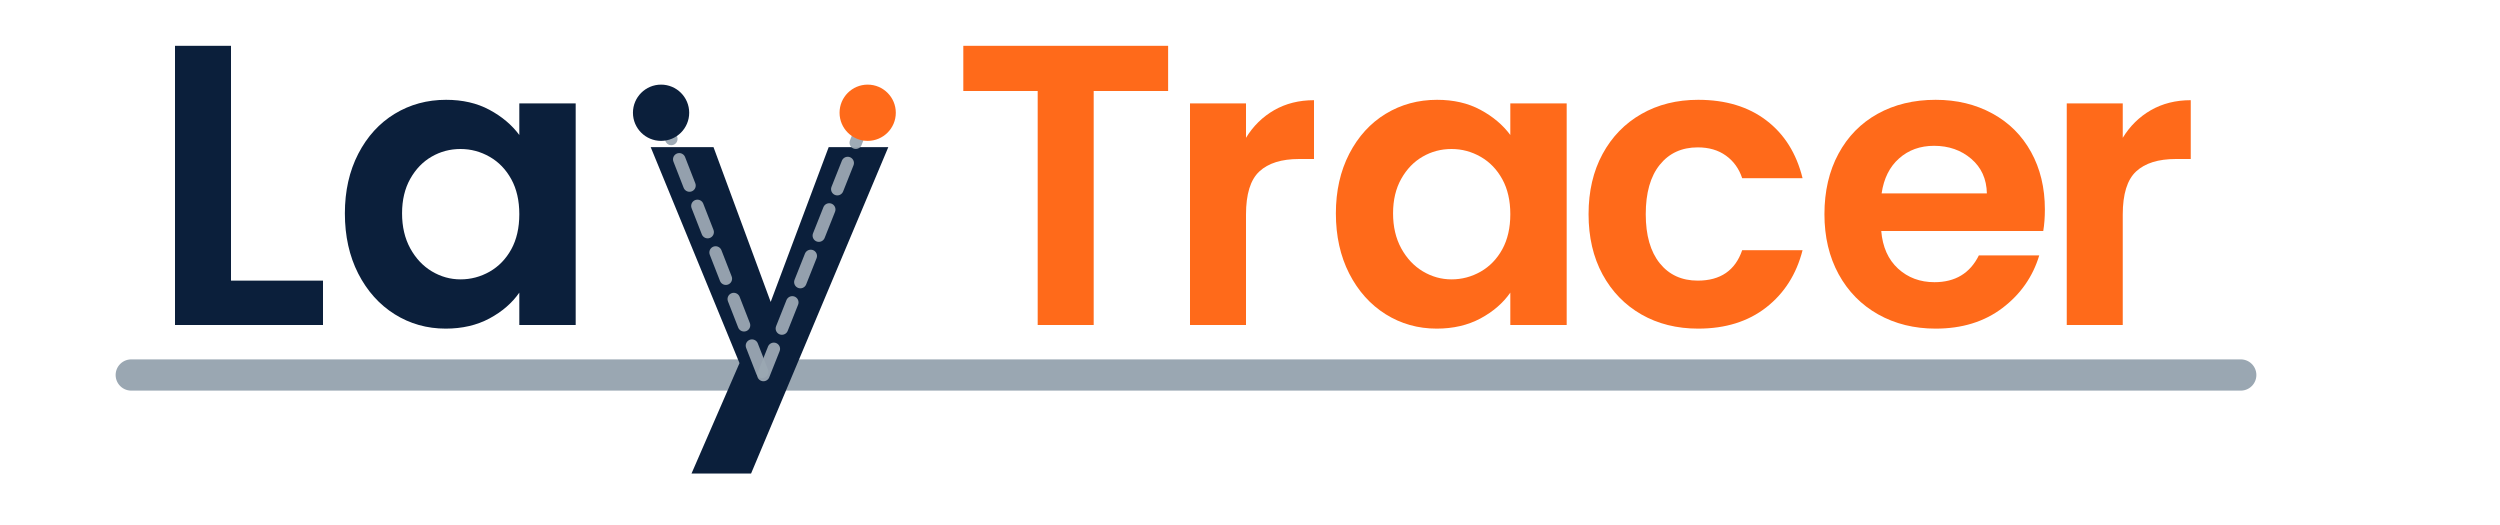
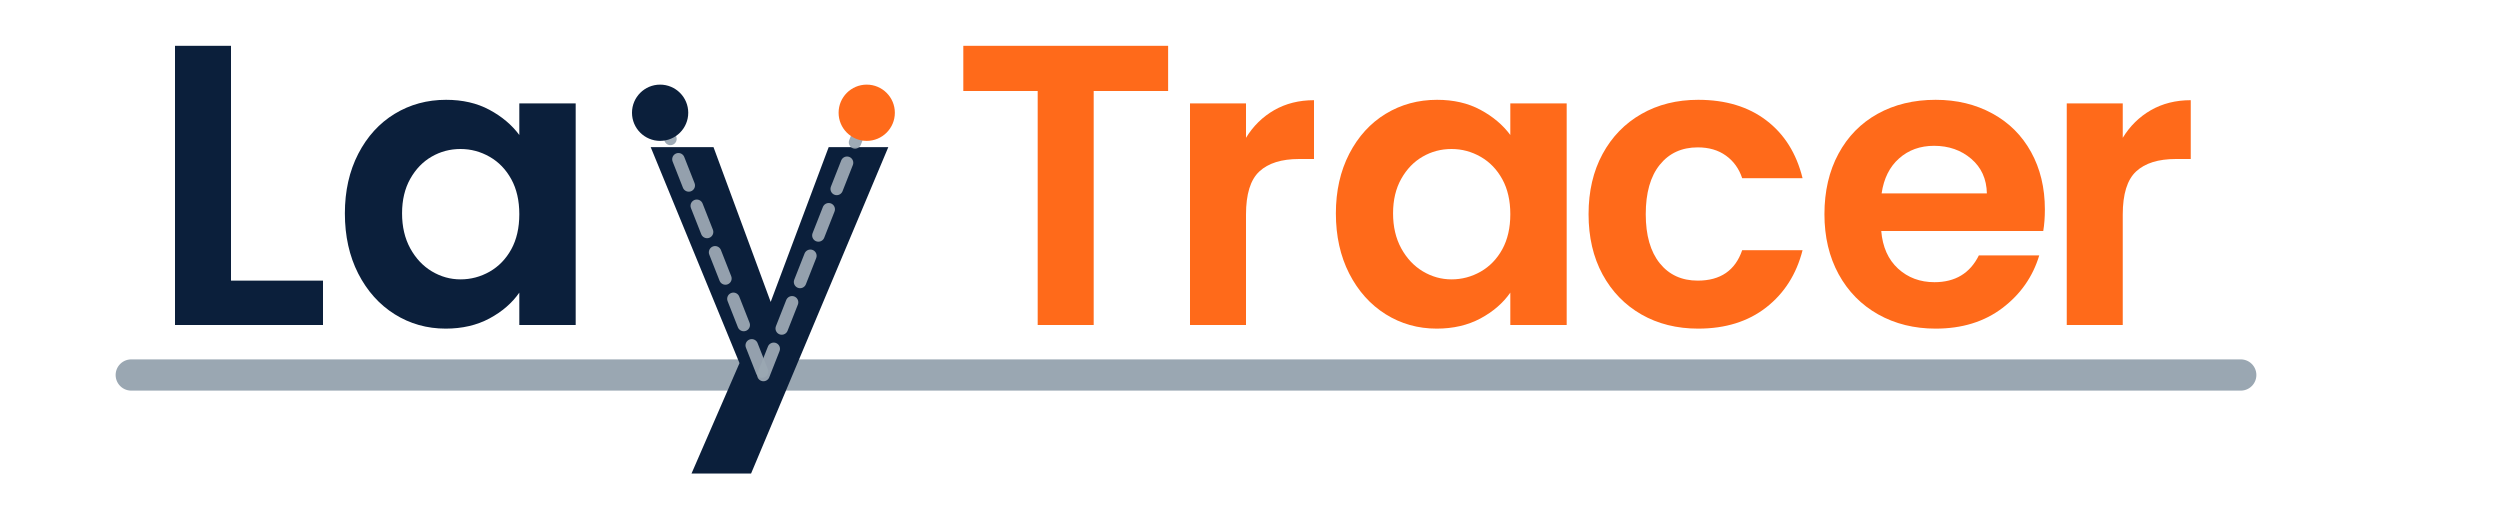
<svg xmlns="http://www.w3.org/2000/svg" width="800" height="168" viewBox="0 0 800 168" role="img" aria-labelledby="title desc">
  <line x1="42" y1="120" x2="717.04" y2="120" stroke="#9AA7B2" stroke-width="10" stroke-linecap="round" />
  <path fill="#0B1F3B" d="M 73.92 89.8 L 103.36 89.8 L 103.36 104 L 56 104 L 56 14.66 L 73.92 14.66 L 73.92 89.8 Z" />
  <path fill="#0B1F3B" d="M 110.36 68.28 Q 110.36 57.54 114.64 49.22 Q 118.94 40.9 126.3 36.42 Q 133.66 31.94 142.74 31.94 Q 150.68 31.94 156.62 35.14 Q 162.58 38.34 166.18 43.2 L 166.18 33.08 L 184.22 33.08 L 184.22 104 L 166.18 104 L 166.18 93.64 Q 162.72 98.62 156.64 101.9 Q 150.56 105.16 142.62 105.16 Q 133.66 105.16 126.3 100.56 Q 118.94 95.94 114.64 87.56 Q 110.36 79.16 110.36 68.28 Z M 166.18 68.54 Q 166.18 62.02 163.62 57.36 Q 161.06 52.68 156.7 50.18 Q 152.34 47.68 147.36 47.68 Q 142.36 47.68 138.14 50.12 Q 133.92 52.54 131.28 57.22 Q 128.66 61.88 128.66 68.28 Q 128.66 74.68 131.28 79.48 Q 133.92 84.28 138.2 86.84 Q 142.5 89.4 147.36 89.4 Q 152.34 89.4 156.7 86.92 Q 161.06 84.42 163.62 79.76 Q 166.18 75.08 166.18 68.54 Z" />
  <path fill="#0B1F3B" d="M 284.26 47.08 L 240.34 151.54 L 221.28 151.54 L 236.64 116.2 L 208.22 47.08 L 228.32 47.08 L 246.62 96.62 L 265.18 47.08 L 284.26 47.08 Z" />
  <path fill="#FF6A1A" d="M 373.8 14.66 L 373.8 29.12 L 349.98 29.12 L 349.98 104 L 332.06 104 L 332.06 29.12 L 308.26 29.12 L 308.26 14.66 L 373.8 14.66 Z" />
  <path fill="#FF6A1A" d="M 398.72 44.1 Q 402.16 38.46 407.72 35.26 Q 413.3 32.06 420.48 32.06 L 420.48 50.88 L 415.74 50.88 Q 407.28 50.88 403 54.86 Q 398.72 58.82 398.72 68.68 L 398.72 104 L 380.8 104 L 380.8 33.08 L 398.72 33.08 L 398.72 44.1 Z" />
  <path fill="#FF6A1A" d="M 427.48 68.28 Q 427.48 57.54 431.76 49.22 Q 436.06 40.9 443.42 36.42 Q 450.78 31.94 459.86 31.94 Q 467.8 31.94 473.74 35.14 Q 479.7 38.34 483.3 43.2 L 483.3 33.08 L 501.34 33.08 L 501.34 104 L 483.3 104 L 483.3 93.64 Q 479.84 98.62 473.76 101.9 Q 467.68 105.16 459.74 105.16 Q 450.78 105.16 443.42 100.56 Q 436.06 95.94 431.76 87.56 Q 427.48 79.16 427.48 68.28 Z M 483.3 68.54 Q 483.3 62.02 480.74 57.36 Q 478.18 52.68 473.82 50.18 Q 469.46 47.68 464.48 47.68 Q 459.48 47.68 455.26 50.12 Q 451.04 52.54 448.4 57.22 Q 445.78 61.88 445.78 68.28 Q 445.78 74.68 448.4 79.48 Q 451.04 84.28 455.32 86.84 Q 459.62 89.4 464.48 89.4 Q 469.46 89.4 473.82 86.92 Q 478.18 84.42 480.74 79.76 Q 483.3 75.08 483.3 68.54 Z" />
  <path fill="#FF6A1A" d="M 508.34 68.54 Q 508.34 57.54 512.82 49.28 Q 517.3 41.02 525.24 36.48 Q 533.18 31.94 543.42 31.94 Q 556.6 31.94 565.24 38.54 Q 573.88 45.12 576.82 57.02 L 557.5 57.02 Q 555.96 52.42 552.3 49.8 Q 548.66 47.16 543.28 47.16 Q 535.6 47.16 531.12 52.74 Q 526.64 58.3 526.64 68.54 Q 526.64 78.66 531.12 84.24 Q 535.6 89.8 543.28 89.8 Q 554.16 89.8 557.5 80.06 L 576.82 80.06 Q 573.88 91.58 565.18 98.38 Q 556.48 105.16 543.42 105.16 Q 533.18 105.16 525.24 100.62 Q 517.3 96.06 512.82 87.82 Q 508.34 79.56 508.34 68.54 Z" />
  <path fill="#FF6A1A" d="M 654.36 67 Q 654.36 70.84 653.84 73.92 L 602 73.92 Q 602.64 81.6 607.38 85.96 Q 612.12 90.3 619.02 90.3 Q 629 90.3 633.24 81.72 L 652.56 81.72 Q 649.48 91.96 640.78 98.56 Q 632.08 105.16 619.4 105.16 Q 609.16 105.16 601.04 100.62 Q 592.92 96.06 588.36 87.74 Q 583.82 79.42 583.82 68.54 Q 583.82 57.54 588.3 49.22 Q 592.78 40.9 600.84 36.42 Q 608.92 31.94 619.4 31.94 Q 629.52 31.94 637.52 36.3 Q 645.52 40.64 649.94 48.64 Q 654.36 56.64 654.36 67 Z M 635.8 61.88 Q 635.66 54.98 630.8 50.82 Q 625.94 46.66 618.9 46.66 Q 612.24 46.66 607.7 50.7 Q 603.16 54.72 602.12 61.88 L 635.8 61.88 Z" />
  <path fill="#FF6A1A" d="M 679.28 44.1 Q 682.72 38.46 688.28 35.26 Q 693.86 32.06 701.04 32.06 L 701.04 50.88 L 696.3 50.88 Q 687.84 50.88 683.56 54.86 Q 679.28 58.82 679.28 68.68 L 679.28 104 L 661.36 104 L 661.36 33.08 L 679.28 33.08 L 679.28 44.1 Z" />
-   <line x1="211.542" y1="36.08" x2="244.295" y2="120" stroke="#9AA7B2" stroke-width="4" stroke-linecap="round" opacity="0.95" stroke-dasharray="9 7" />
-   <line x1="244.295" y1="120" x2="277.657" y2="36.08" stroke="#9AA7B2" stroke-width="4" stroke-linecap="round" opacity="0.95" stroke-dasharray="9 7" />
-   <circle cx="211.542" cy="36.08" r="9" fill="#0B1F3B" />
-   <circle cx="277.657" cy="36.08" r="9" fill="#FF6A1A" />
+   <line x1="211.237" y1="36.08" x2="244.295" y2="120" stroke="#9AA7B2" stroke-width="4" stroke-linecap="round" opacity="0.95" stroke-dasharray="9 7" />
+   <line x1="244.295" y1="120" x2="277.352" y2="36.08" stroke="#9AA7B2" stroke-width="4" stroke-linecap="round" opacity="0.95" stroke-dasharray="9 7" />
+   <circle cx="211.237" cy="36.08" r="9" fill="#0B1F3B" />
+   <circle cx="277.352" cy="36.08" r="9" fill="#FF6A1A" />
</svg>
